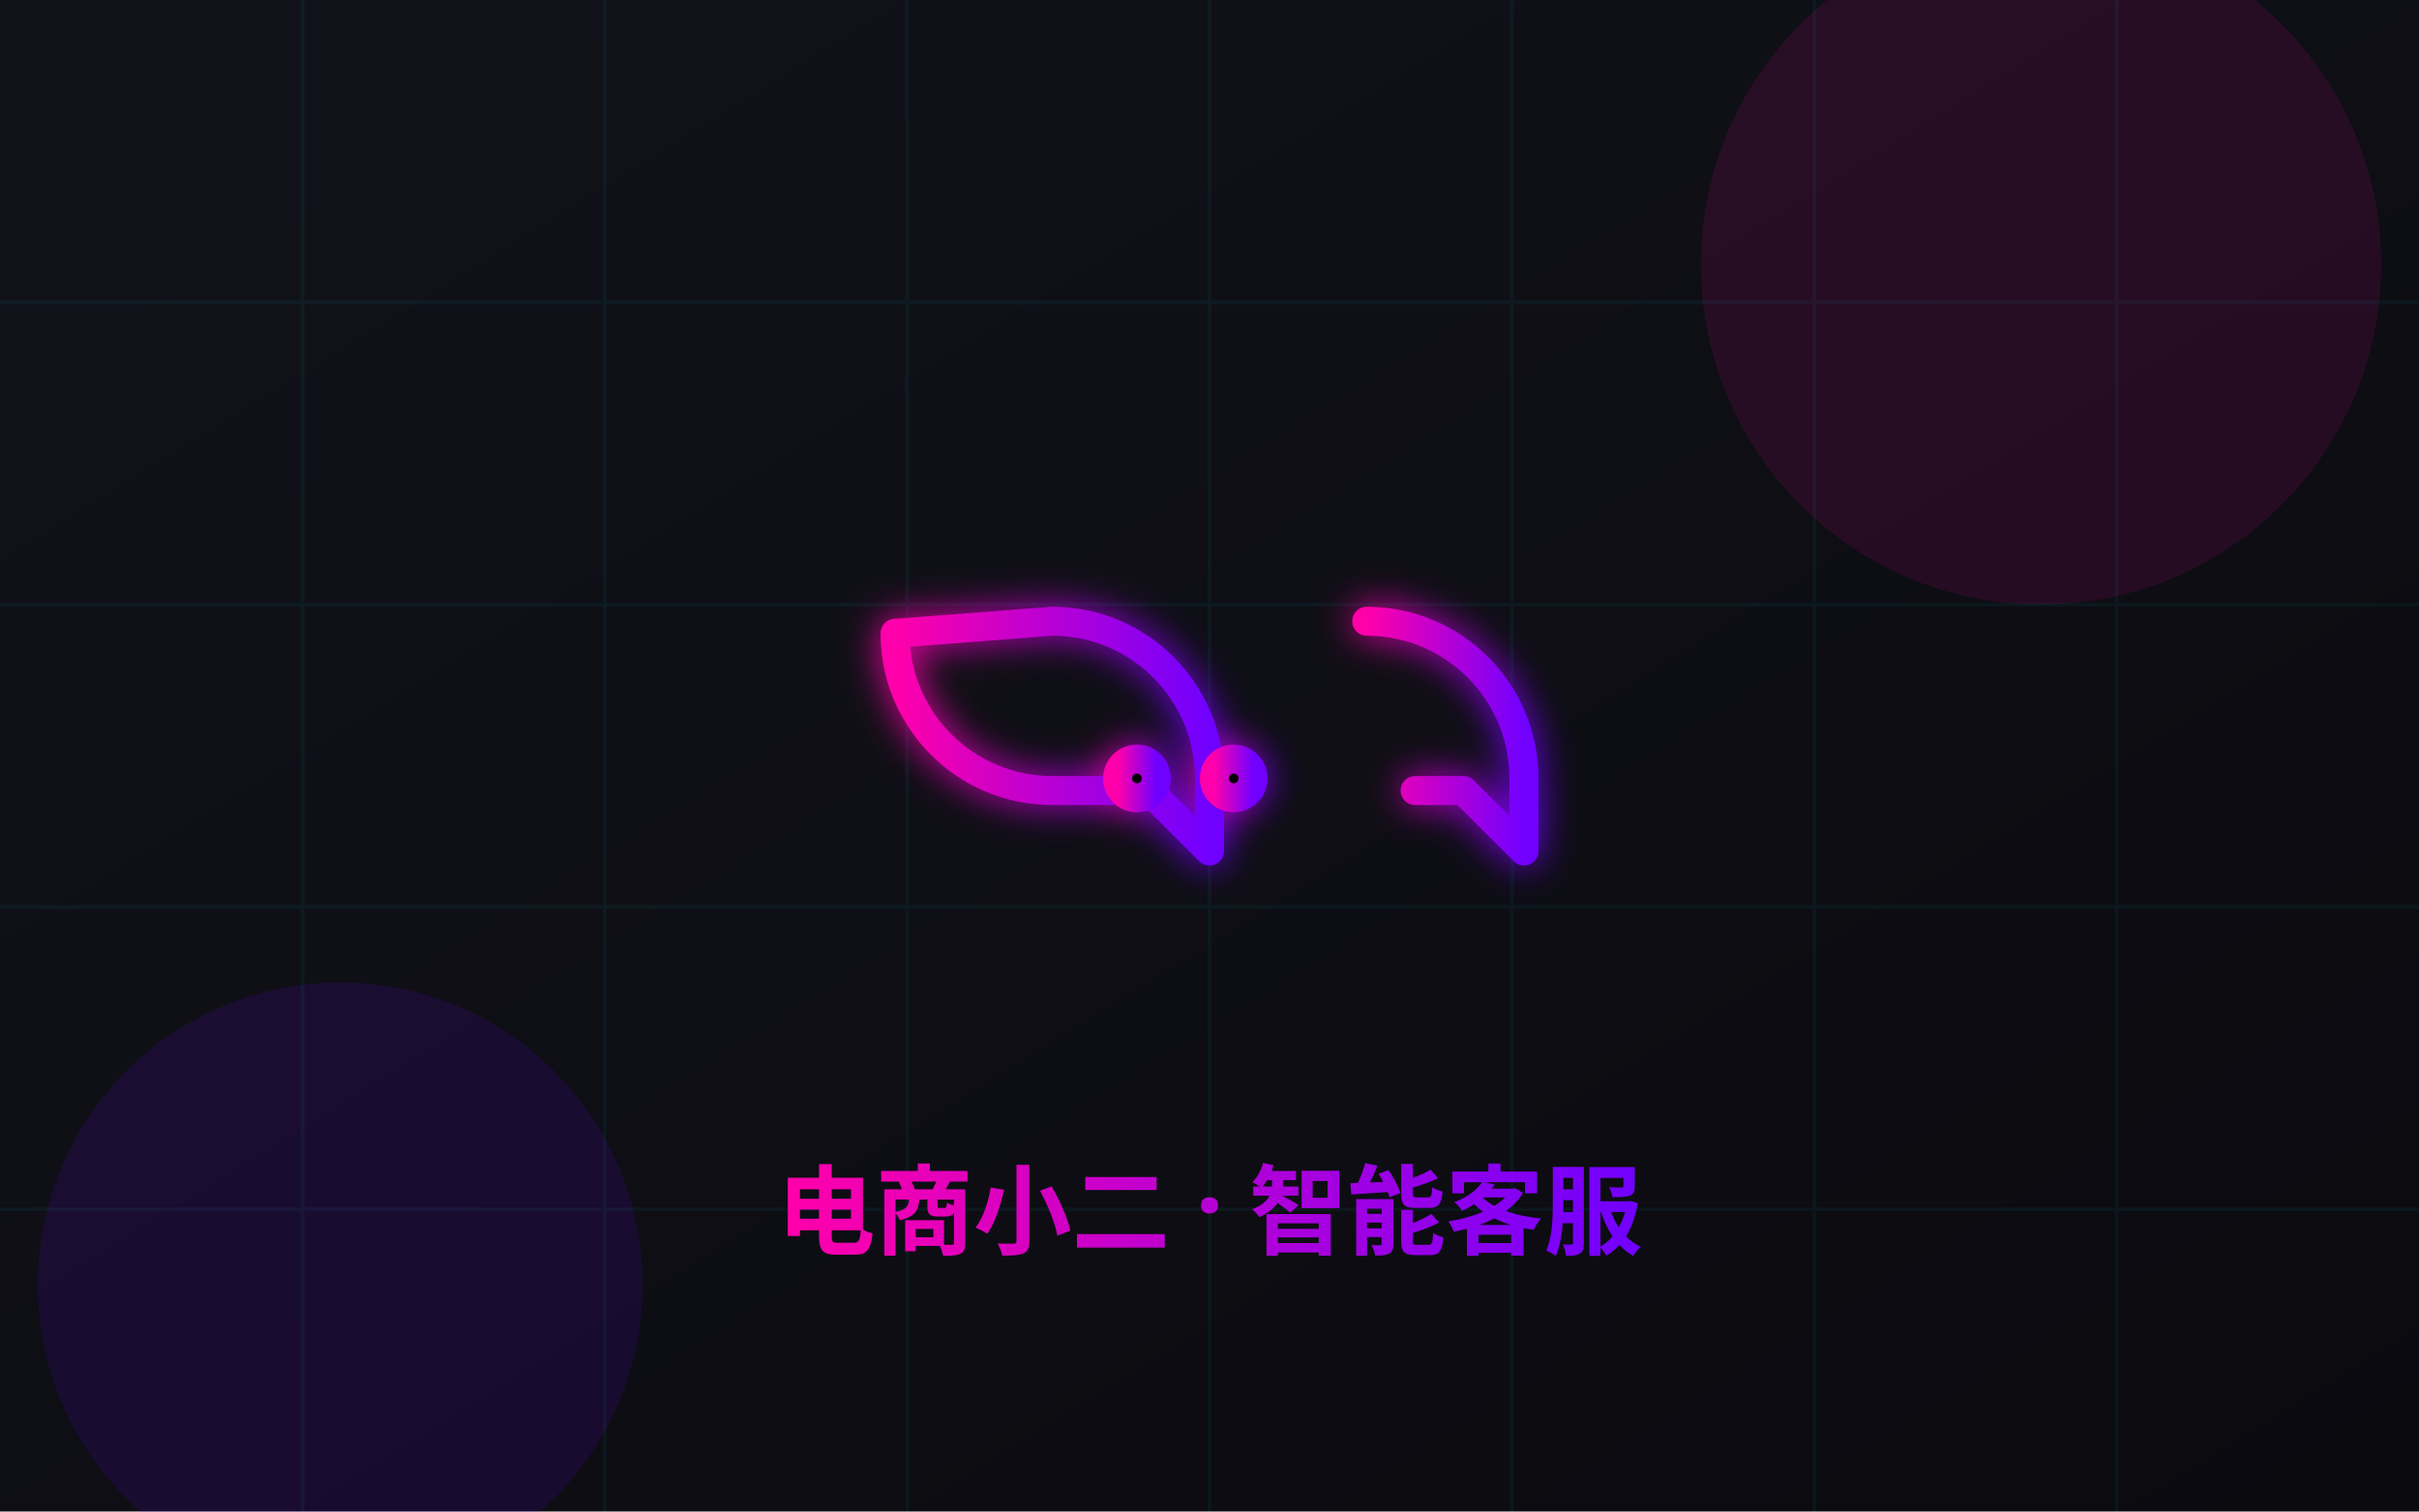
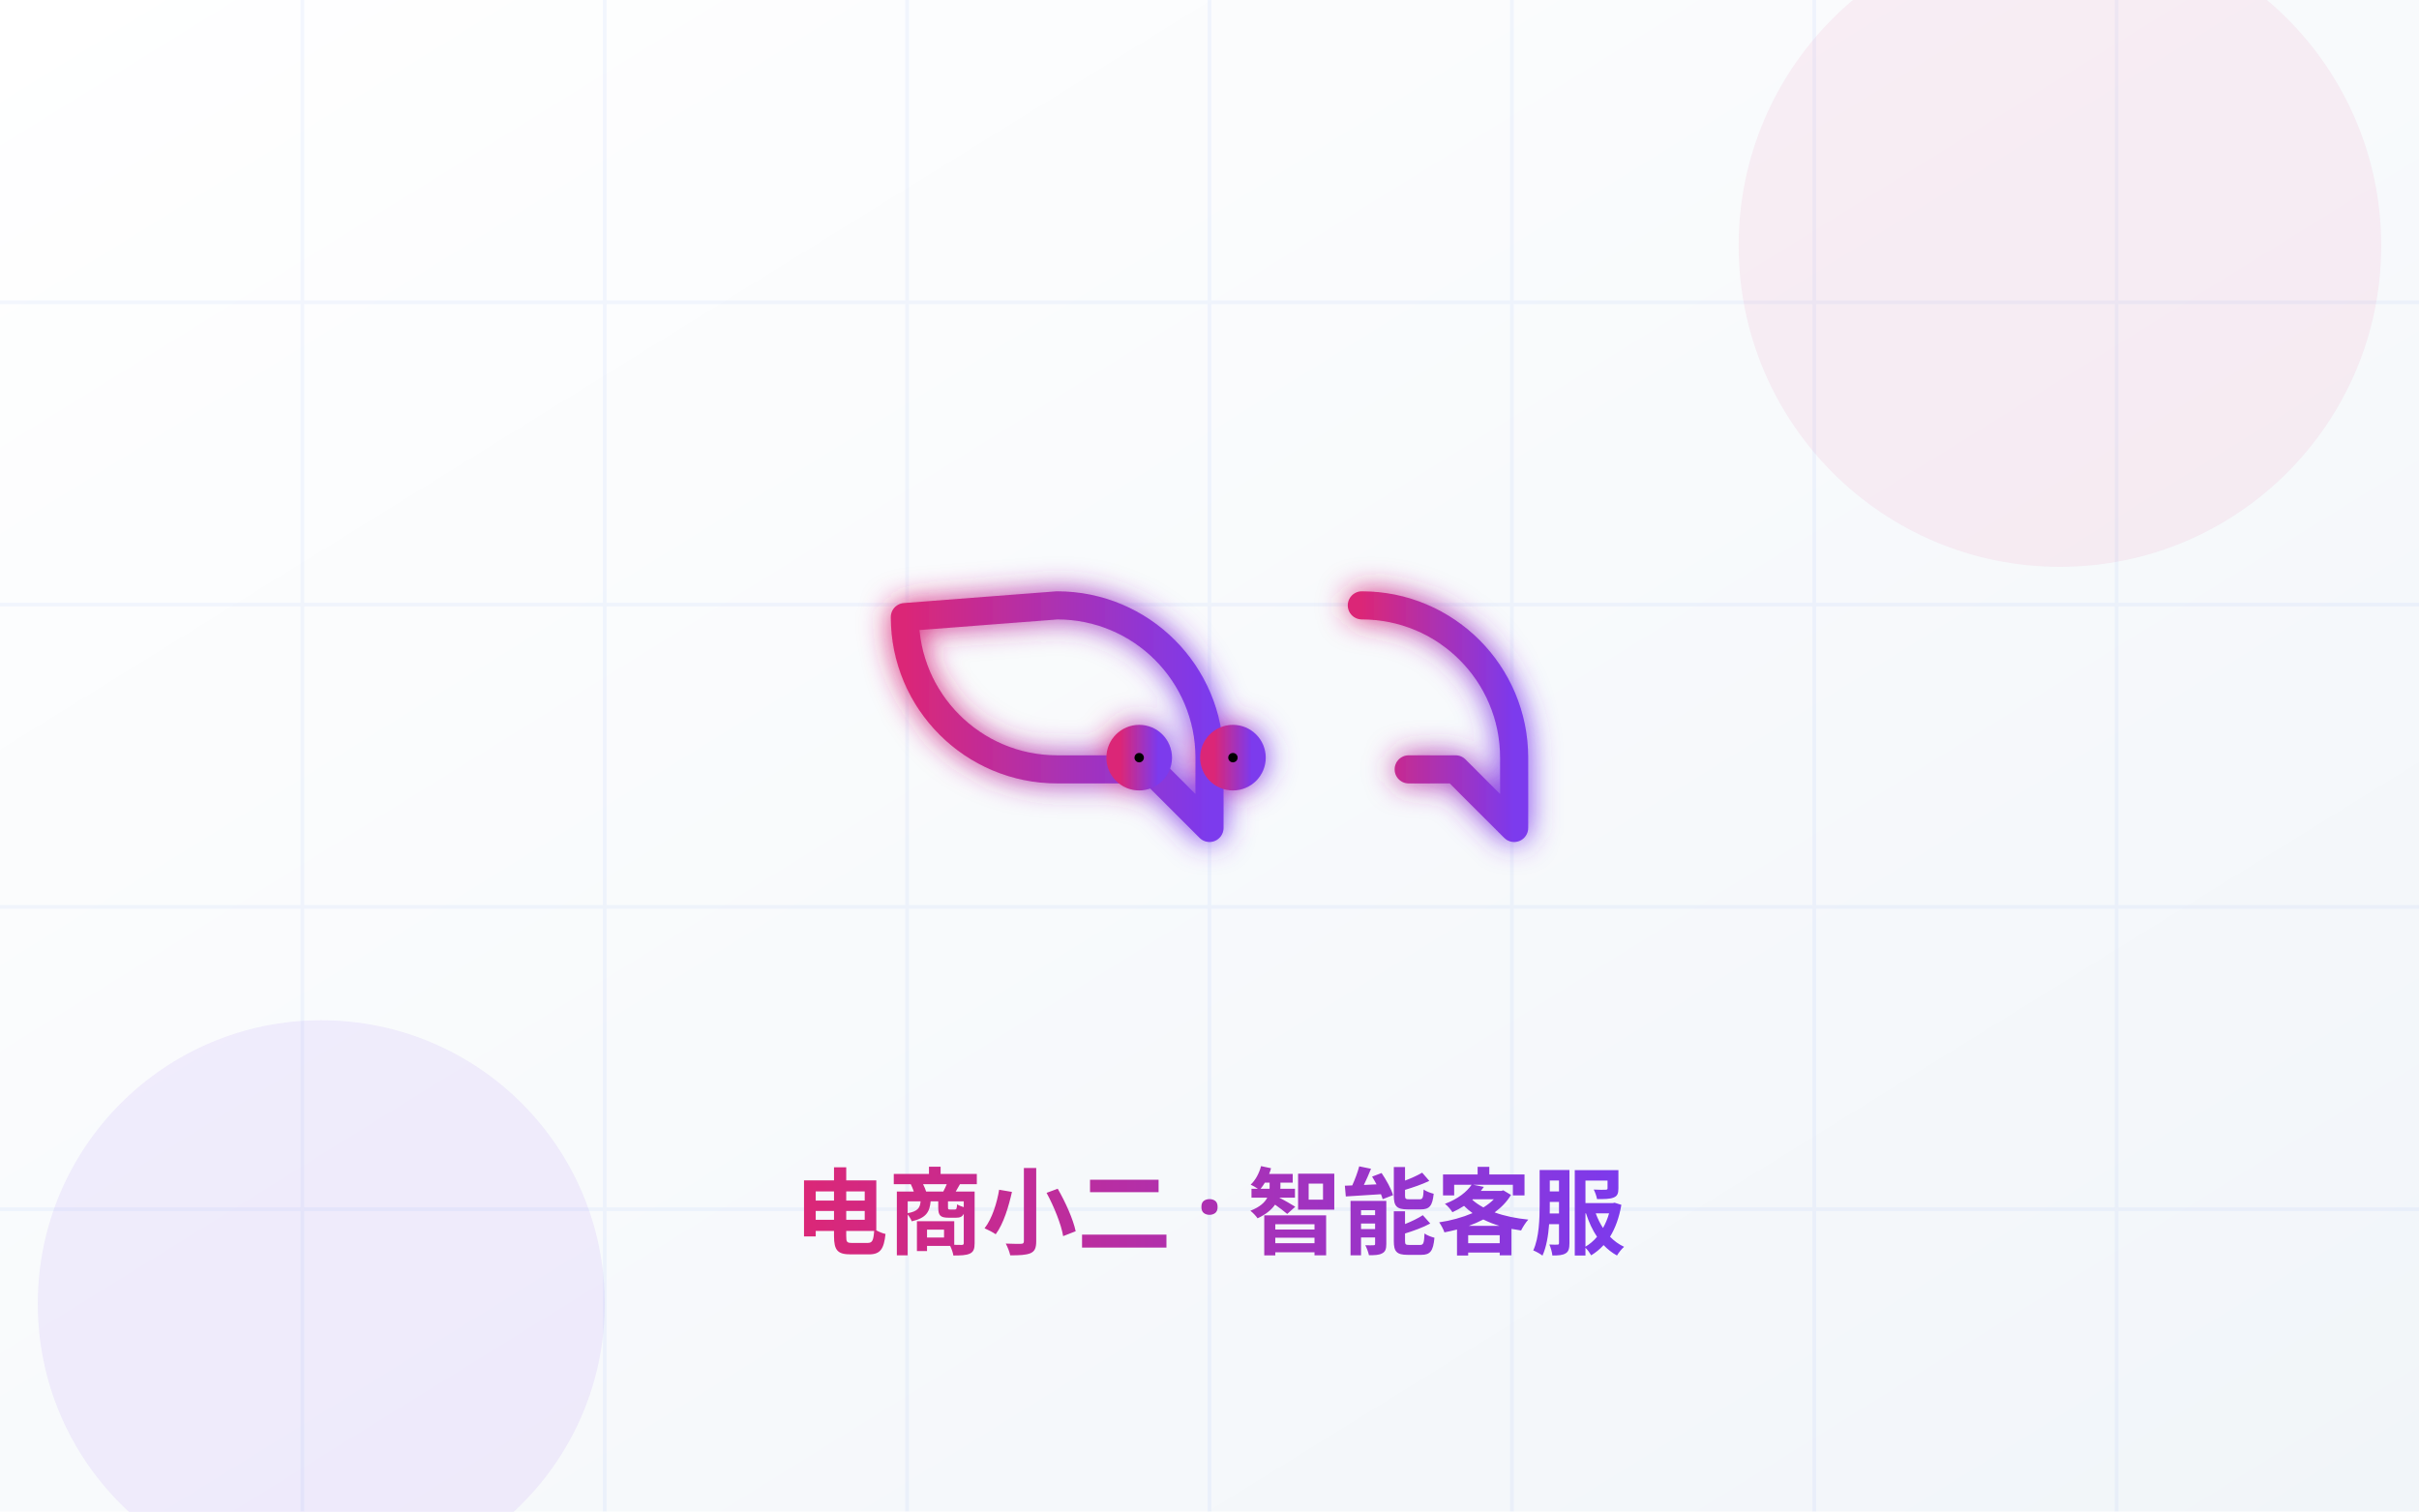
<svg xmlns="http://www.w3.org/2000/svg" viewBox="0 0 640 400" width="640" height="400">
  <defs>
    <linearGradient id="bg" x1="0" y1="0" x2="1" y2="1">
-       <stop offset="0" stop-color="#12121a" />
-       <stop offset="1" stop-color="#0a0a0f" />
+       <stop offset="0" stop-color="#ffffff" />
+       <stop offset="1" stop-color="#f1f5f9" />
    </linearGradient>
    <linearGradient id="g" x1="0" y1="0" x2="1" y2="0">
-       <stop offset="0" stop-color="#ff00aa" />
-       <stop offset="1" stop-color="#7000ff" />
+       <stop offset="0" stop-color="#db2777" />
+       <stop offset="1" stop-color="#7c3aed" />
    </linearGradient>
    <filter id="glow" x="-40%" y="-40%" width="180%" height="180%">
-       <feGaussianBlur stdDeviation="5" result="b" />
+       <feGaussianBlur stdDeviation="4" result="b" />
      <feMerge>
        <feMergeNode in="b" />
        <feMergeNode in="SourceGraphic" />
      </feMerge>
    </filter>
  </defs>
  <rect width="640" height="400" fill="url(#bg)" />
-   <g stroke="rgba(0,240,255,.05)" stroke-width="1">
+   <g stroke="rgba(37,99,235,.05)" stroke-width="1">
    <path d="M0 80h640M0 160h640M0 240h640M0 320h640M80 0v400M160 0v400M240 0v400M320 0v400M400 0v400M480 0v400M560 0v400" />
  </g>
-   <circle cx="540" cy="70" r="90" fill="#ff00aa" opacity=".10" />
-   <circle cx="90" cy="340" r="80" fill="#7000ff" opacity=".12" />
-   <g filter="url(#glow)" transform="translate(320 190)">
-     <g transform="scale(3.2)" stroke="url(#g)" stroke-width="2.4" fill="none" stroke-linecap="round" stroke-linejoin="round">
+   <circle cx="545" cy="65" r="85" fill="#db2777" opacity=".07" />
+   <circle cx="85" cy="345" r="75" fill="#7c3aed" opacity=".08" />
+   <g filter="url(#glow)" transform="translate(320 185)">
+     <g transform="scale(3.1)" stroke="url(#g)" stroke-width="2.4" fill="none" stroke-linecap="round" stroke-linejoin="round">
      <path d="M-13 -8a13 13 0 0 1 13 13v6l-5 -5h-8a13 13 0 0 1-13-13z" />
      <path d="M13 -8a13 13 0 0 1 13 13v6l-5 -5h-4" />
      <circle cx="-6" cy="5" r="1.6" fill="currentColor" />
      <circle cx="2" cy="5" r="1.6" fill="currentColor" />
    </g>
  </g>
-   <text x="320" y="330" text-anchor="middle" font-family="sans-serif" font-size="26" font-weight="bold" fill="url(#g)">电商小二 · 智能客服</text>
+   <text x="320" y="330" text-anchor="middle" font-family="sans-serif" font-size="25" font-weight="bold" fill="url(#g)">电商小二 · 智能客服</text>
</svg>
